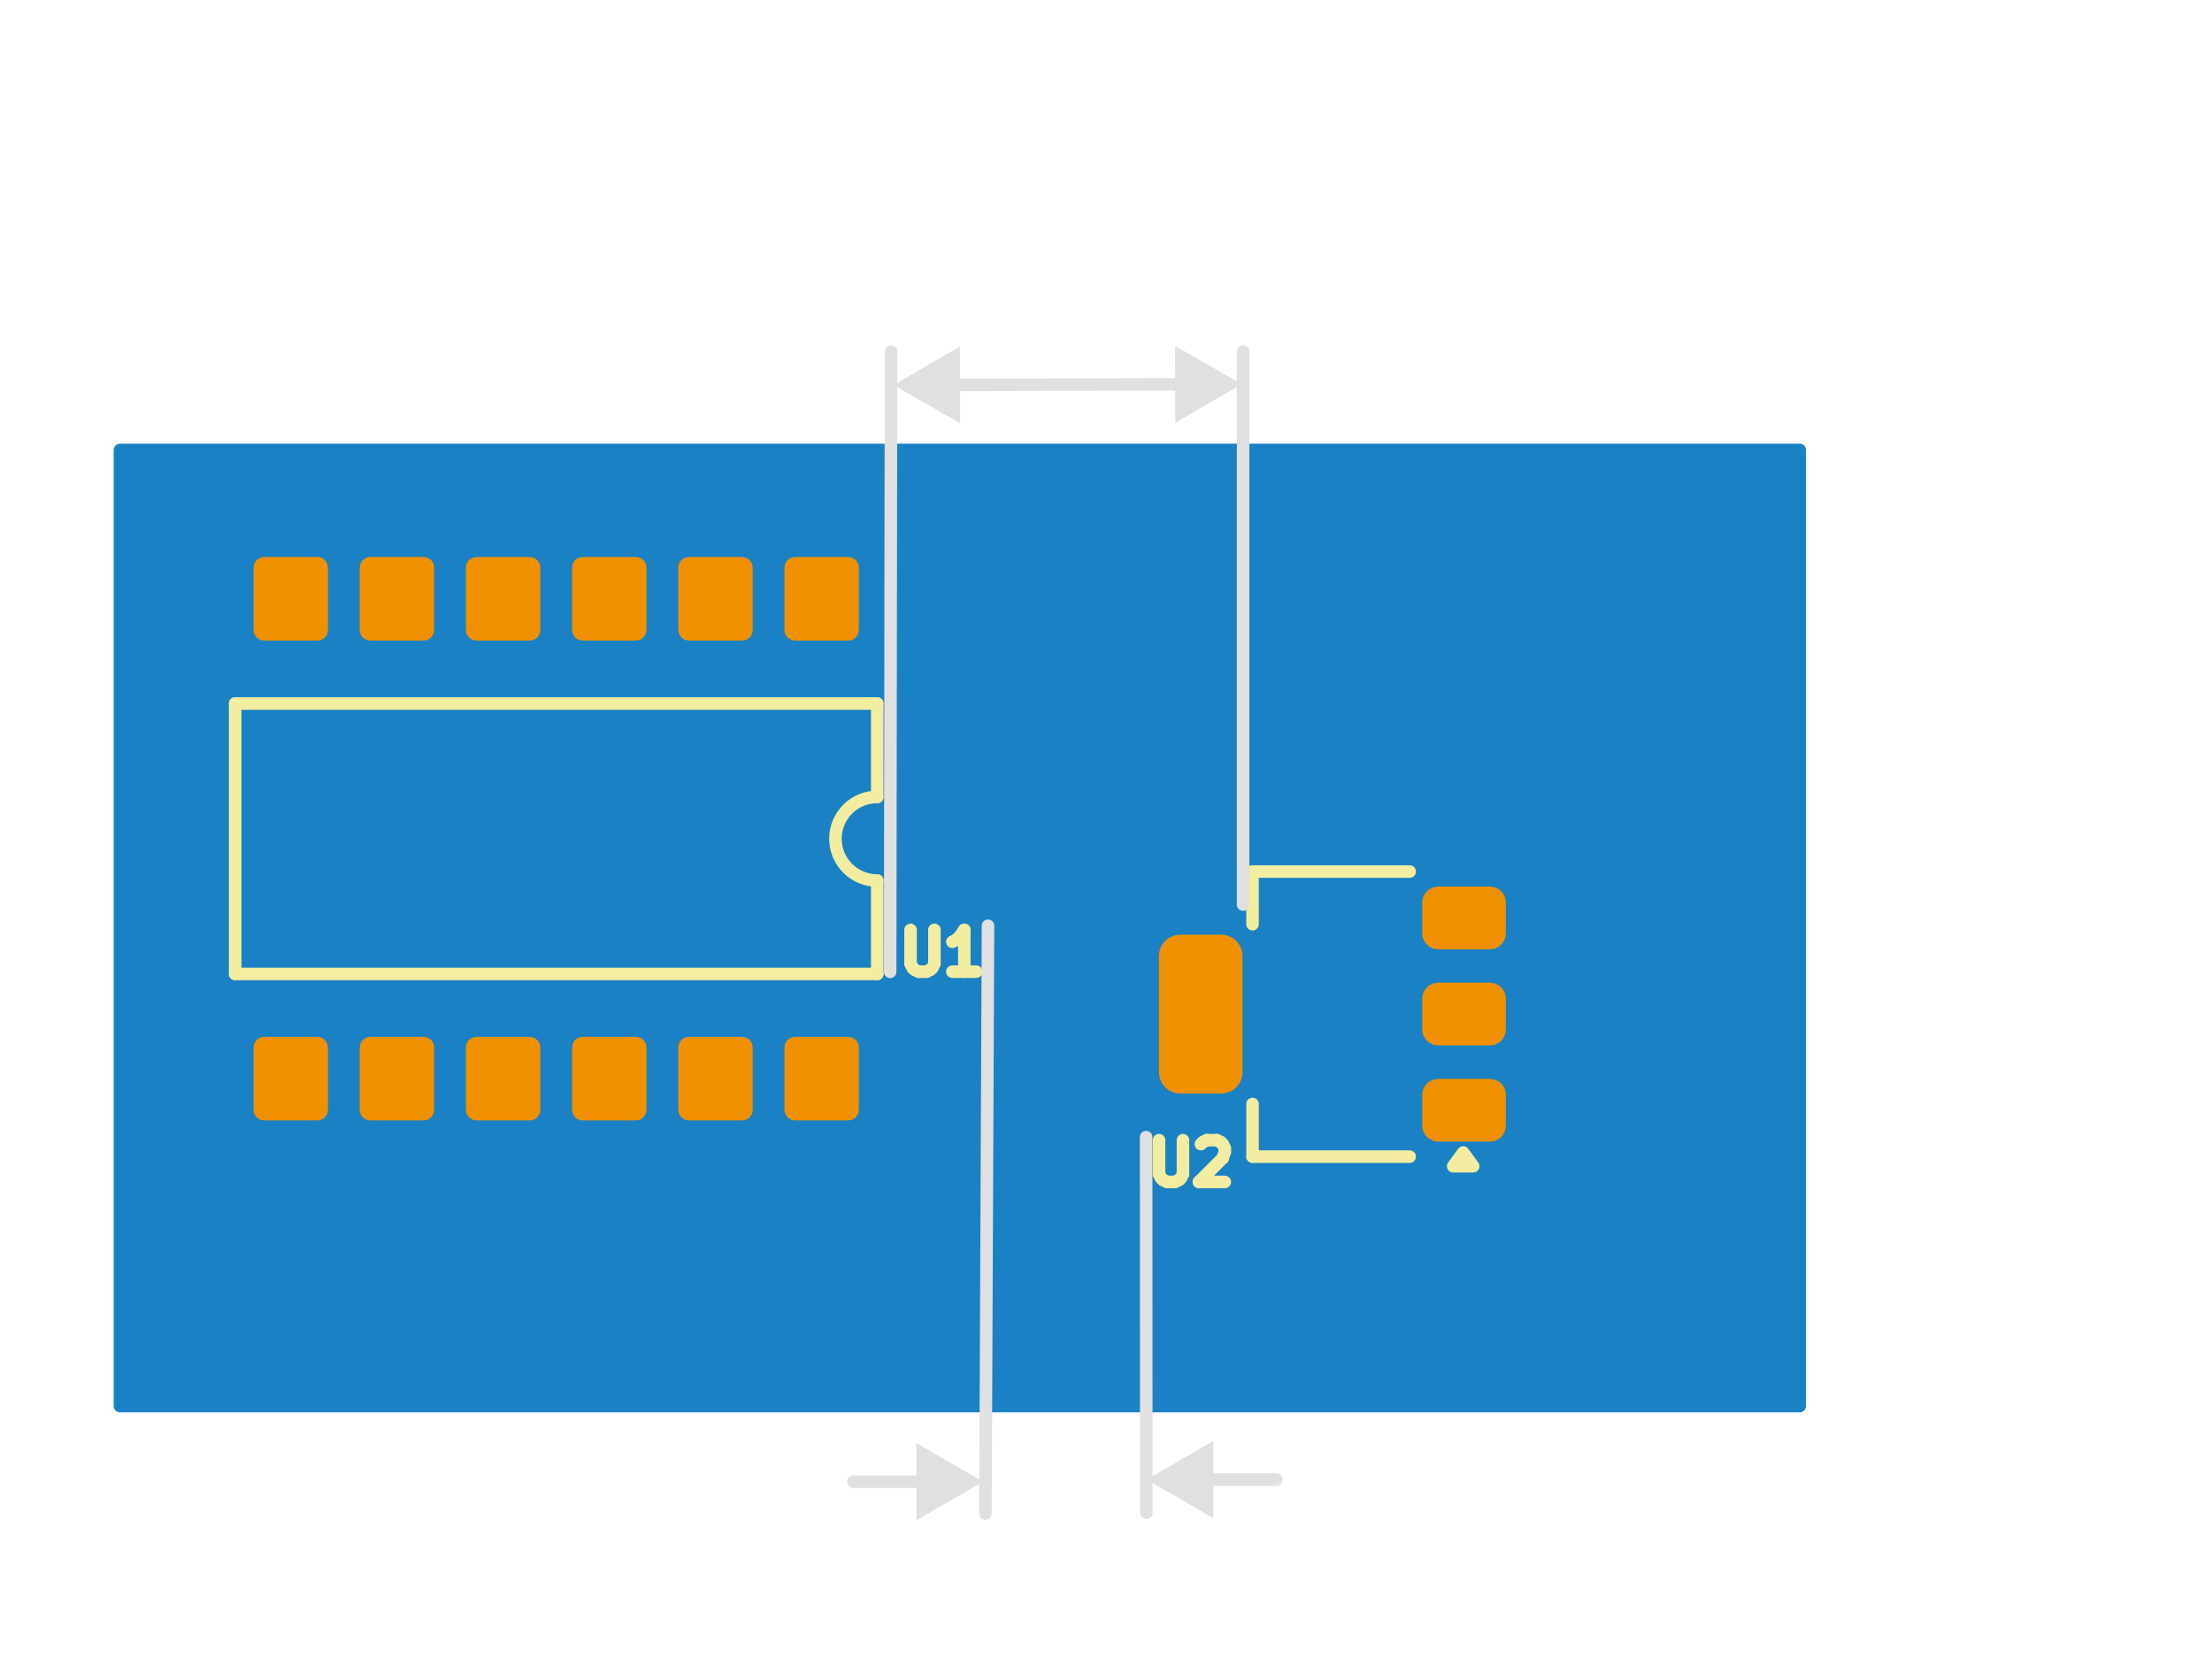
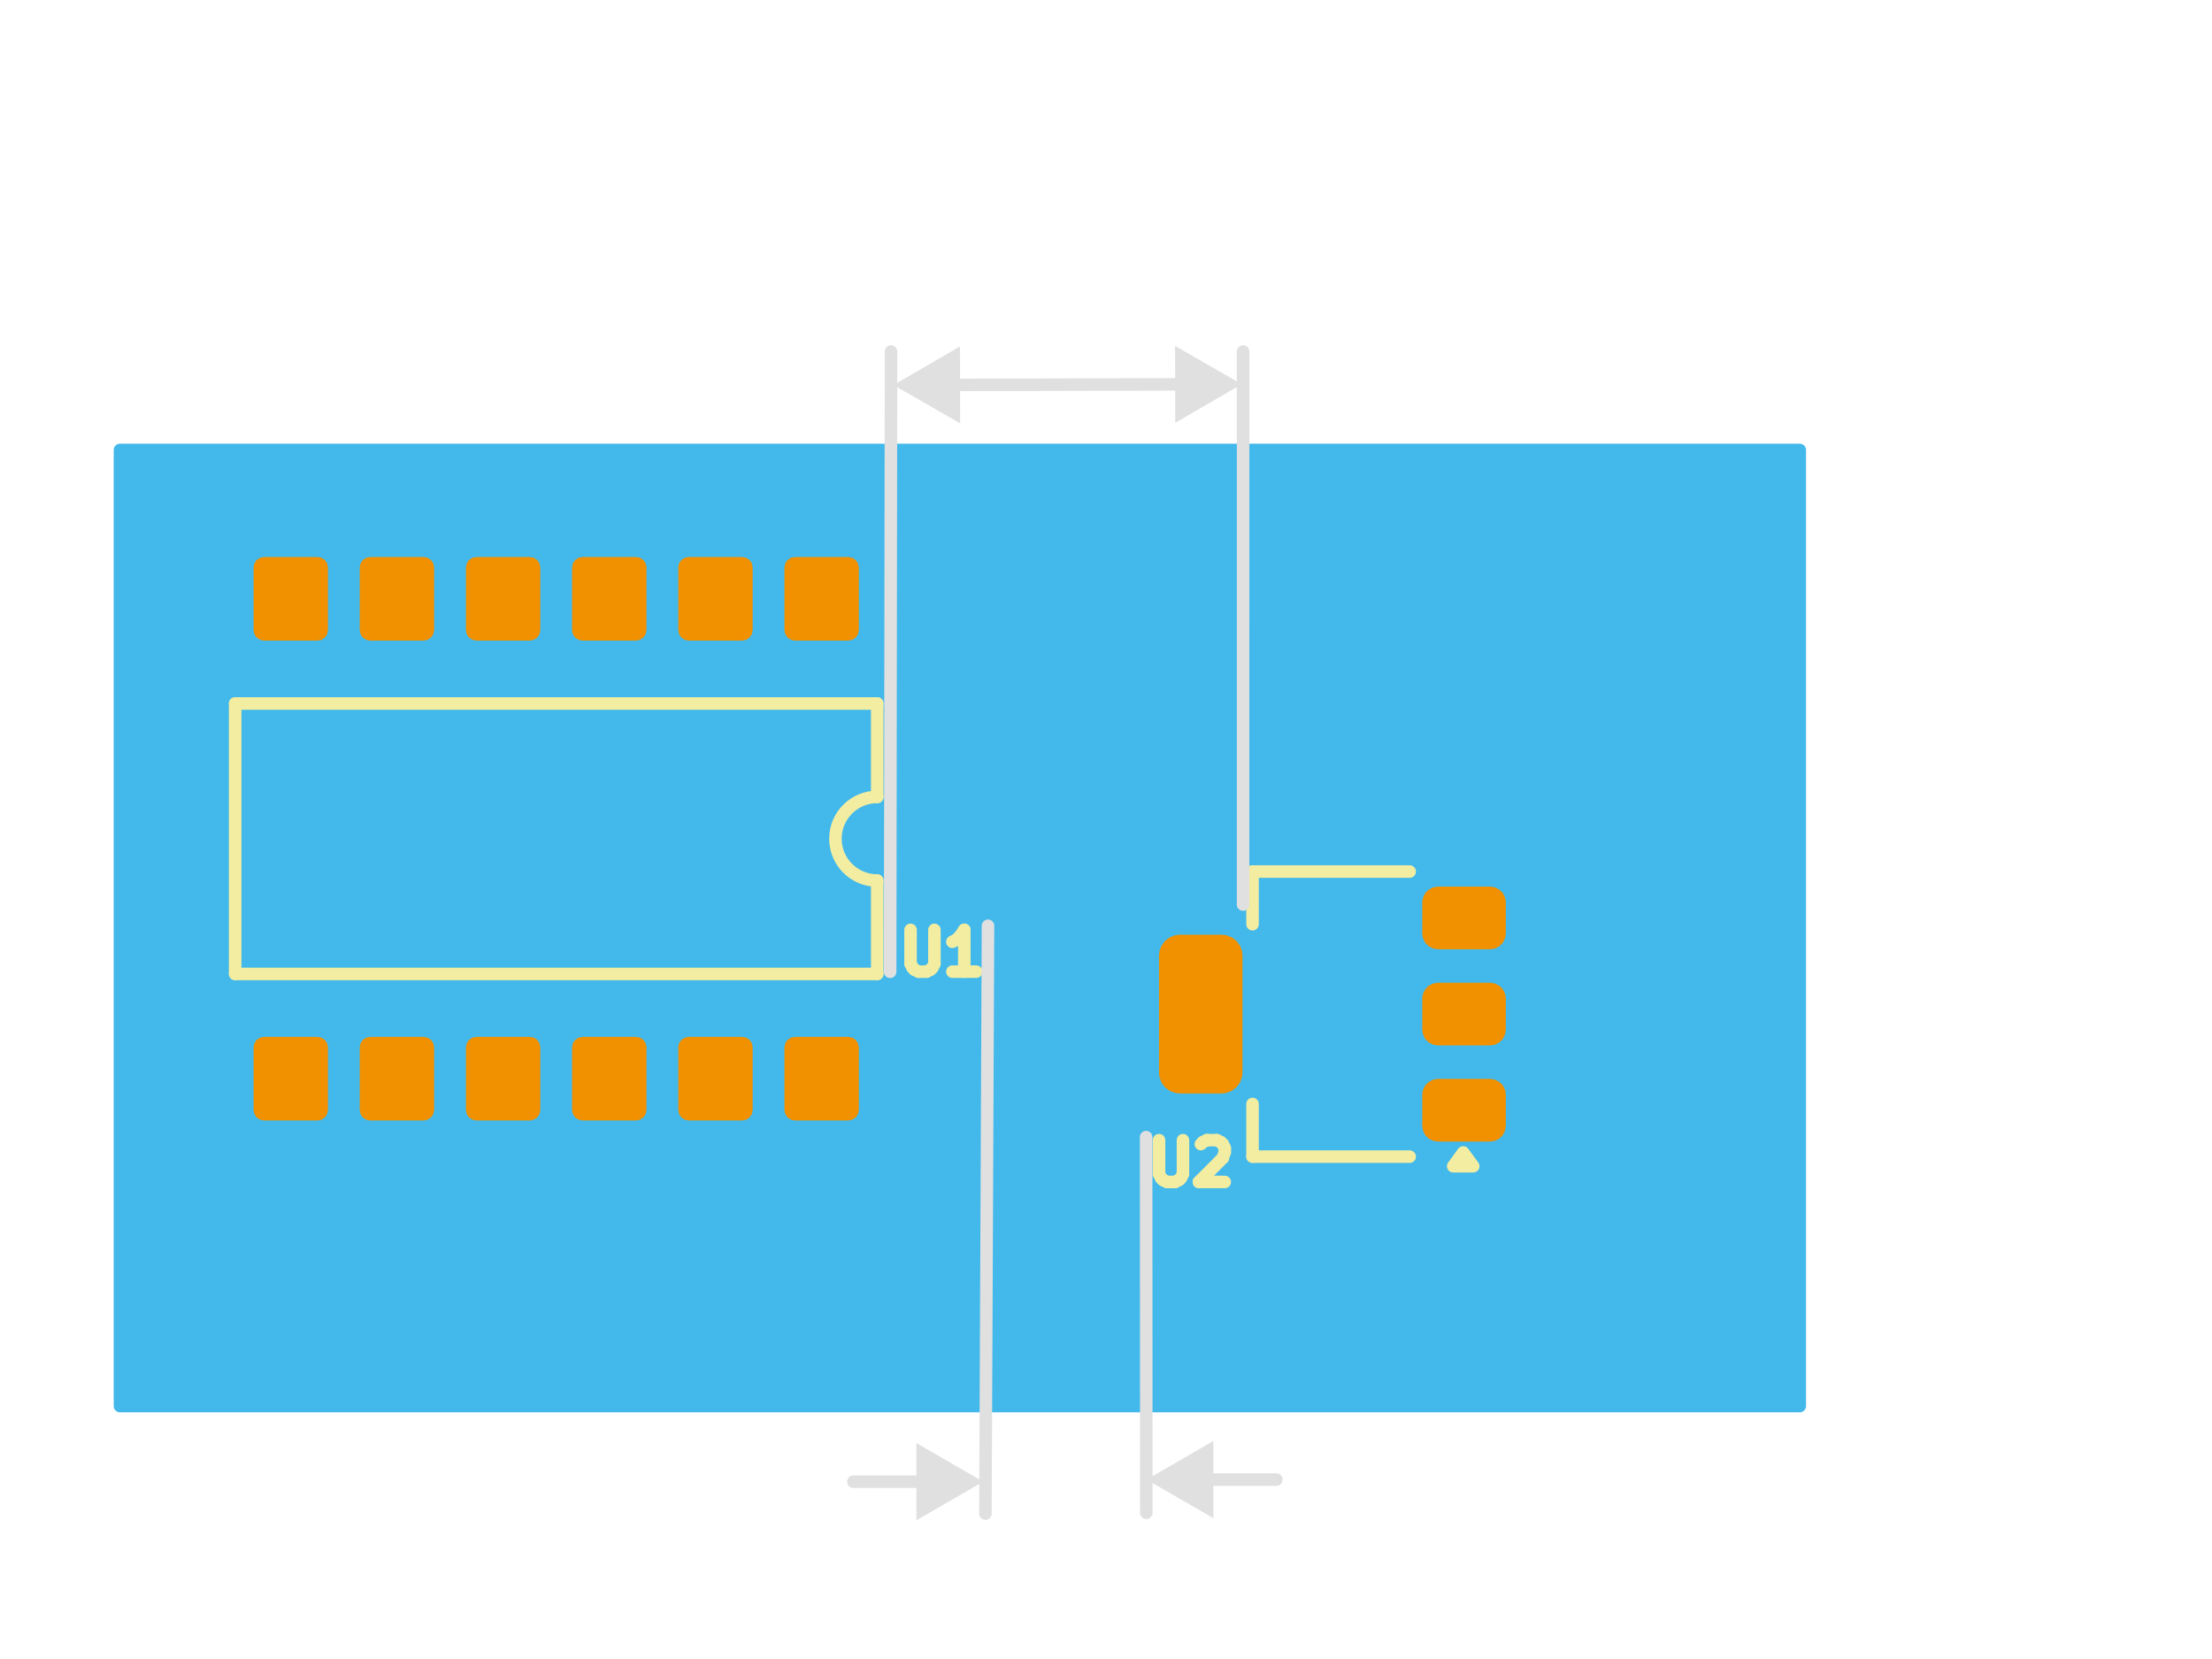
<svg xmlns="http://www.w3.org/2000/svg" version="1.1" width="400" height="300" viewBox="0 0 52.917 39.688" id="svg67">
  <defs id="defs67">
    <marker style="overflow:visible" id="marker70" refX="0" refY="0" orient="auto-start-reverse" markerWidth="1" markerHeight="1" viewBox="0 0 1 1" preserveAspectRatio="xMidYMid">
      <path transform="scale(0.5)" style="fill:context-stroke;fill-rule:evenodd;stroke:context-stroke;stroke-width:1pt" d="M 5.77,0 -2.88,5 V -5 Z" id="path70" />
    </marker>
    <marker style="overflow:visible" id="marker69" refX="0" refY="0" orient="auto-start-reverse" markerWidth="1" markerHeight="1" viewBox="0 0 1 1" preserveAspectRatio="xMidYMid">
      <path transform="scale(0.5)" style="fill:context-stroke;fill-rule:evenodd;stroke:context-stroke;stroke-width:1pt" d="M 5.77,0 -2.88,5 V -5 Z" id="path69" />
    </marker>
    <marker style="overflow:visible" id="marker68" refX="0" refY="0" orient="auto-start-reverse" markerWidth="1" markerHeight="1" viewBox="0 0 1 1" preserveAspectRatio="xMidYMid">
      <path transform="scale(0.5)" style="fill:context-stroke;fill-rule:evenodd;stroke:context-stroke;stroke-width:1pt" d="M 5.77,0 -2.88,5 V -5 Z" id="path68" />
    </marker>
    <marker style="overflow:visible" id="Triangle" refX="0" refY="0" orient="auto-start-reverse" markerWidth="1" markerHeight="1" viewBox="0 0 1 1" preserveAspectRatio="xMidYMid">
      <path transform="scale(0.5)" style="fill:context-stroke;fill-rule:evenodd;stroke:context-stroke;stroke-width:1pt" d="M 5.77,0 -2.88,5 V -5 Z" id="path135" />
    </marker>
  </defs>
-   <rect style="fill:#1a81c4;stroke:#1a81c4;stroke-width:0.3;stroke-linecap:square;stroke-linejoin:round;fill-opacity:1;stroke-opacity:1" id="rect1" width="40.185" height="22.873" x="2.87" y="10.764" />
+   <rect style="fill:#42b8eb;stroke:#42b8eb;stroke-width:0.3;stroke-linecap:square;stroke-linejoin:round;fill-opacity:1;stroke-opacity:1" id="rect1" width="40.185" height="22.873" x="2.87" y="10.764" />
  <g style="fill:#ded3dd;fill-opacity:1;stroke:#ded3dd;stroke-linecap:round;stroke-linejoin:round;stroke-opacity:1" transform="translate(-103.0382,-35.99817)" id="g17">
    <path style="fill:#f29100;fill-opacity:1;fill-rule:evenodd;stroke:none" d="m 139.062,62.933 -0.016,0.107 -0.054,0.111 -0.087,0.087 -0.111,0.054 -0.107,0.016 h -1.25 l -0.107,-0.016 -0.111,-0.054 -0.087,-0.087 -0.054,-0.111 -0.016,-0.107 v -0.75 l 0.016,-0.107 0.054,-0.111 0.087,-0.087 0.111,-0.054 0.107,-0.016 h 1.25 l 0.107,0.016 0.111,0.054 0.087,0.087 0.054,0.111 0.016,0.107 z" id="path1" />
    <path style="fill:#f29100;fill-opacity:1;fill-rule:evenodd;stroke:none" d="m 139.062,60.633 -0.016,0.107 -0.054,0.111 -0.087,0.087 -0.111,0.054 -0.107,0.016 h -1.25 l -0.107,-0.016 -0.111,-0.054 -0.087,-0.087 -0.054,-0.111 -0.016,-0.107 v -0.75 l 0.016,-0.107 0.054,-0.111 0.087,-0.087 0.111,-0.054 0.107,-0.016 h 1.25 l 0.107,0.016 0.111,0.054 0.087,0.087 0.054,0.111 0.016,0.107 z" id="path2" />
    <path style="fill:#f29100;fill-opacity:1;fill-rule:evenodd;stroke:none" d="m 139.062,58.333 -0.016,0.107 -0.054,0.111 -0.087,0.087 -0.111,0.054 -0.107,0.016 h -1.25 l -0.107,-0.016 -0.111,-0.054 -0.087,-0.087 -0.054,-0.111 -0.016,-0.107 v -0.75 l 0.016,-0.107 0.054,-0.111 0.087,-0.087 0.111,-0.054 0.107,-0.016 h 1.25 l 0.107,0.016 0.111,0.054 0.087,0.087 0.054,0.111 0.016,0.107 z" id="path3" />
    <path style="fill:#f29100;fill-opacity:1;fill-rule:evenodd;stroke:none" d="m 132.762,61.658 -0.011,0.106 -0.05,0.133 -0.085,0.114 -0.114,0.085 -0.133,0.05 -0.106,0.011 h -1 l -0.106,-0.011 -0.133,-0.05 -0.114,-0.085 -0.085,-0.114 -0.05,-0.133 -0.011,-0.106 v -2.8 l 0.011,-0.106 0.05,-0.133 0.085,-0.114 0.114,-0.085 0.133,-0.05 0.106,-0.011 h 1 l 0.106,0.011 0.133,0.05 0.114,0.085 0.085,0.114 0.05,0.133 0.011,0.106 z" id="path4" />
    <path style="fill:#f29100;fill-opacity:1;fill-rule:evenodd;stroke:none" d="m 123.334,49.323 0.096,0.019 0.081,0.054 0.054,0.081 0.019,0.096 v 1.5 l -0.019,0.096 -0.054,0.081 -0.081,0.054 -0.096,0.019 h -1.28 l -0.096,-0.019 -0.081,-0.054 -0.054,-0.081 -0.019,-0.096 v -1.5 l 0.019,-0.096 0.054,-0.081 0.081,-0.054 0.096,-0.019 z" id="path5" />
    <path style="fill:#f29100;fill-opacity:1;fill-rule:evenodd;stroke:none" d="m 120.794,49.323 0.096,0.019 0.081,0.054 0.054,0.081 0.019,0.096 v 1.5 l -0.019,0.096 -0.054,0.081 -0.081,0.054 -0.096,0.019 h -1.28 l -0.096,-0.019 -0.081,-0.054 -0.054,-0.081 -0.019,-0.096 v -1.5 l 0.019,-0.096 0.054,-0.081 0.081,-0.054 0.096,-0.019 z" id="path6" />
    <path style="fill:#f29100;fill-opacity:1;fill-rule:evenodd;stroke:none" d="m 118.254,49.323 0.096,0.019 0.081,0.054 0.054,0.081 0.019,0.096 v 1.5 l -0.019,0.096 -0.054,0.081 -0.081,0.054 -0.096,0.019 h -1.28 l -0.096,-0.019 -0.081,-0.054 -0.054,-0.081 -0.019,-0.096 v -1.5 l 0.019,-0.096 0.054,-0.081 0.081,-0.054 0.096,-0.019 z" id="path7" />
    <path style="fill:#f29100;fill-opacity:1;fill-rule:evenodd;stroke:none" d="m 115.714,49.323 0.096,0.019 0.081,0.054 0.054,0.081 0.019,0.096 v 1.5 l -0.019,0.096 -0.054,0.081 -0.081,0.054 -0.096,0.019 h -1.28 l -0.096,-0.019 -0.081,-0.054 -0.054,-0.081 -0.019,-0.096 v -1.5 l 0.019,-0.096 0.054,-0.081 0.081,-0.054 0.096,-0.019 z" id="path8" />
    <path style="fill:#f29100;fill-opacity:1;fill-rule:evenodd;stroke:none" d="m 113.174,49.323 0.096,0.019 0.081,0.054 0.054,0.081 0.019,0.096 v 1.5 l -0.019,0.096 -0.054,0.081 -0.081,0.054 -0.096,0.019 h -1.28 l -0.096,-0.019 -0.081,-0.054 -0.054,-0.081 -0.019,-0.096 v -1.5 l 0.019,-0.096 0.054,-0.081 0.081,-0.054 0.096,-0.019 z" id="path9" />
    <path style="fill:#f29100;fill-opacity:1;fill-rule:evenodd;stroke:none" d="m 110.634,49.323 0.096,0.019 0.081,0.054 0.054,0.081 0.019,0.096 v 1.5 l -0.019,0.096 -0.054,0.081 -0.081,0.054 -0.096,0.019 h -1.28 l -0.096,-0.019 -0.081,-0.054 -0.054,-0.081 -0.019,-0.096 v -1.5 l 0.019,-0.096 0.054,-0.081 0.081,-0.054 0.096,-0.019 z" id="path10" />
    <path style="fill:#f29100;fill-opacity:1;fill-rule:evenodd;stroke:none" d="m 110.634,60.803 0.096,0.019 0.081,0.054 0.054,0.081 0.019,0.096 v 1.5 l -0.019,0.096 -0.054,0.081 -0.081,0.054 -0.096,0.019 h -1.28 l -0.096,-0.019 -0.081,-0.054 -0.054,-0.081 -0.019,-0.096 v -1.5 l 0.019,-0.096 0.054,-0.081 0.081,-0.054 0.096,-0.019 z" id="path11" />
    <path style="fill:#f29100;fill-opacity:1;fill-rule:evenodd;stroke:none" d="m 113.174,60.803 0.096,0.019 0.081,0.054 0.054,0.081 0.019,0.096 v 1.5 l -0.019,0.096 -0.054,0.081 -0.081,0.054 -0.096,0.019 h -1.28 l -0.096,-0.019 -0.081,-0.054 -0.054,-0.081 -0.019,-0.096 v -1.5 l 0.019,-0.096 0.054,-0.081 0.081,-0.054 0.096,-0.019 z" id="path12" />
    <path style="fill:#f29100;fill-opacity:1;fill-rule:evenodd;stroke:none" d="m 115.714,60.803 0.096,0.019 0.081,0.054 0.054,0.081 0.019,0.096 v 1.5 l -0.019,0.096 -0.054,0.081 -0.081,0.054 -0.096,0.019 h -1.28 l -0.096,-0.019 -0.081,-0.054 -0.054,-0.081 -0.019,-0.096 v -1.5 l 0.019,-0.096 0.054,-0.081 0.081,-0.054 0.096,-0.019 z" id="path13" />
    <path style="fill:#f29100;fill-opacity:1;fill-rule:evenodd;stroke:none" d="m 118.254,60.803 0.096,0.019 0.081,0.054 0.054,0.081 0.019,0.096 v 1.5 l -0.019,0.096 -0.054,0.081 -0.081,0.054 -0.096,0.019 h -1.28 l -0.096,-0.019 -0.081,-0.054 -0.054,-0.081 -0.019,-0.096 v -1.5 l 0.019,-0.096 0.054,-0.081 0.081,-0.054 0.096,-0.019 z" id="path14" />
    <path style="fill:#f29100;fill-opacity:1;fill-rule:evenodd;stroke:none" d="m 120.794,60.803 0.096,0.019 0.081,0.054 0.054,0.081 0.019,0.096 v 1.5 l -0.019,0.096 -0.054,0.081 -0.081,0.054 -0.096,0.019 h -1.28 l -0.096,-0.019 -0.081,-0.054 -0.054,-0.081 -0.019,-0.096 v -1.5 l 0.019,-0.096 0.054,-0.081 0.081,-0.054 0.096,-0.019 z" id="path15" />
    <path style="fill:#f29100;fill-opacity:1;fill-rule:evenodd;stroke:none" d="m 123.334,60.803 0.096,0.019 0.081,0.054 0.054,0.081 0.019,0.096 v 1.5 l -0.019,0.096 -0.054,0.081 -0.081,0.054 -0.096,0.019 h -1.28 l -0.096,-0.019 -0.081,-0.054 -0.054,-0.081 -0.019,-0.096 v -1.5 l 0.019,-0.096 0.054,-0.081 0.081,-0.054 0.096,-0.019 z" id="path16" />
    <path style="fill:#c83434;fill-opacity:0;fill-rule:evenodd;stroke:none" d="m 141.016,47.374 0.046,0.053 0.011,0.051 v 19.257 l -0.02,0.067 -0.053,0.046 -0.051,0.011 h -34.835 l -0.067,-0.02 -0.046,-0.053 -0.011,-0.051 V 61.003 h 2.614 v 1.6 l 0.011,0.103 v 0 l 0.055,0.167 0.092,0.149 0.124,0.124 0.149,0.092 0.167,0.055 0.103,0.011 v 0 h 1.38 v 0 l 0.103,-0.011 0.167,-0.055 0.149,-0.092 0.074,-0.074 0.061,-0.033 0.07,0.005 0.044,0.029 0.074,0.074 0.149,0.092 0.167,0.055 0.103,0.011 v 0 h 1.38 v 0 l 0.103,-0.011 0.167,-0.055 0.149,-0.092 0.074,-0.074 0.061,-0.033 0.07,0.005 0.044,0.029 0.074,0.074 0.149,0.092 0.167,0.055 0.103,0.011 v 0 h 1.38 v 0 l 0.103,-0.011 0.167,-0.055 0.149,-0.092 0.074,-0.074 0.061,-0.033 0.07,0.005 0.044,0.029 0.074,0.074 0.149,0.092 0.167,0.055 0.103,0.011 v 0 h 1.38 v 0 l 0.103,-0.011 0.167,-0.055 0.149,-0.092 0.074,-0.074 0.061,-0.033 0.07,0.005 0.044,0.029 0.074,0.074 0.149,0.092 0.167,0.055 0.103,0.011 v 0 h 1.38 v 0 l 0.103,-0.011 0.167,-0.055 0.149,-0.092 0.074,-0.074 0.061,-0.033 0.07,0.005 0.044,0.029 0.074,0.074 0.149,0.092 0.167,0.055 0.103,0.011 v 0 h 1.38 v 0 l 0.103,-0.011 0.167,-0.055 0.149,-0.092 0.124,-0.124 0.092,-0.149 0.055,-0.167 0.011,-0.103 v -1.6 l -0.011,-0.103 -0.055,-0.167 -0.092,-0.149 -0.124,-0.124 -0.149,-0.092 -0.167,-0.055 v 0 l -0.103,-0.011 v 0 h -1.38 v 0 l -0.103,0.011 v 0 l -0.083,0.027 -0.084,0.028 v 0 l -0.149,0.092 -0.074,0.074 -0.061,0.033 -0.07,-0.005 -0.044,-0.029 -0.074,-0.074 v 0 l -0.149,-0.092 -0.167,-0.055 v 0 l -0.103,-0.011 v 0 h -1.38 v 0 l -0.103,0.011 v 0 l -0.083,0.027 -0.084,0.028 v 0 l -0.149,0.092 -0.074,0.074 -0.061,0.033 -0.07,-0.005 -0.044,-0.029 -0.074,-0.074 v 0 l -0.149,-0.092 -0.167,-0.055 v 0 l -0.103,-0.011 v 0 h -1.38 v 0 l -0.103,0.011 v 0 l -0.083,0.027 -0.084,0.028 v 0 l -0.149,0.092 -0.074,0.074 -0.061,0.033 -0.07,-0.005 -0.044,-0.029 -0.074,-0.074 v 0 l -0.149,-0.092 -0.167,-0.055 v 0 l -0.103,-0.011 v 0 h -1.38 v 0 l -0.103,0.011 v 0 l -0.083,0.027 -0.084,0.028 v 0 l -0.149,0.092 -0.074,0.074 -0.061,0.033 -0.07,-0.005 -0.044,-0.029 -0.074,-0.074 v 0 l -0.149,-0.092 -0.167,-0.055 v 0 l -0.103,-0.011 v 0 h -1.38 v 0 l -0.103,0.011 v 0 l -0.083,0.027 -0.084,0.028 v 0 l -0.149,0.092 -0.074,0.074 -0.061,0.033 -0.07,-0.005 -0.044,-0.029 -0.074,-0.074 v 0 l -0.149,-0.092 -0.167,-0.055 v 0 l -0.103,-0.011 v 0 h -1.38 v 0 l -0.103,0.011 v 0 l -0.083,0.027 -0.084,0.028 v 0 l -0.149,0.092 -0.124,0.124 -0.092,0.149 v 0 l -0.055,0.167 v 0 0 l -0.011,0.103 h -2.614 V 58.8 h 24.272 v 2.916 0 l 0.011,0.119 0.056,0.196 v 0 0 l 0.094,0.18 v 0 l 0.129,0.158 0.094,0.077 0.064,0.052 0.18,0.094 0.196,0.056 0.119,0.011 h 1.116 l 0.119,-0.011 0.196,-0.056 0.18,-0.094 0.158,-0.129 0.129,-0.158 0.094,-0.18 0.056,-0.196 0.011,-0.119 V 58.8 l -0.011,-0.119 -0.056,-0.196 -0.094,-0.18 -0.052,-0.064 -0.077,-0.094 -0.158,-0.129 v 0 0 l -0.18,-0.094 v 0 0 l -0.117,-0.034 -0.078,-0.022 v 0 0 l -0.066,-0.006 -0.053,-0.005 v 0 h -1.116 v 0 0 l -0.012,10e-4 -0.108,0.01 -0.196,0.056 -0.09,0.047 -0.09,0.047 v 0 0 l -0.158,0.129 -0.129,0.158 -0.094,0.18 -0.056,0.196 v 0 L 130.262,58.8 h -24.272 v -1.293 h 30.572 v 0.902 0 l 0.003,0.043 v 0 l 0.046,0.185 0.085,0.171 v 0 l 0.119,0.148 v 0 l 0.069,0.056 0.04,0.057 0.003,0.07 -0.036,0.06 -0.007,0.006 -0.069,0.056 v 0 l -0.119,0.148 v 0 l -0.085,0.171 -0.046,0.185 -0.003,0.043 v 0.902 0 l 0.003,0.043 v 0 l 0.046,0.185 0.085,0.171 v 0 l 0.119,0.148 v 0 l 0.069,0.056 0.04,0.057 0.003,0.07 -0.036,0.06 -0.007,0.006 -0.069,0.056 v 0 l -0.119,0.148 v 0 l -0.085,0.171 -0.046,0.185 -0.003,0.043 v 0.902 0 l 0.003,0.043 v 0 l 0.046,0.185 0.085,0.171 v 0 l 0.119,0.148 v 0 l 0.148,0.119 v 0 l 0.171,0.085 v 0 0 l 0.185,0.046 0.043,0.003 h 1.402 l 0.043,-0.003 0.185,-0.046 0.171,-0.085 0.148,-0.119 0.119,-0.148 0.085,-0.171 0.046,-0.185 0.003,-0.043 v -0.902 l -0.003,-0.043 -0.046,-0.185 -0.081,-0.163 -0.004,-0.007 v 0 l -0.119,-0.148 v 0 l -0.069,-0.056 -0.04,-0.057 -0.003,-0.07 0.036,-0.06 0.007,-0.006 0.009,-0.008 0.06,-0.048 0.119,-0.148 0.085,-0.171 0.046,-0.185 0.003,-0.043 v -0.902 l -0.003,-0.043 -0.046,-0.185 -0.003,-0.005 -0.082,-0.165 v 0 l -0.119,-0.148 v 0 l -0.069,-0.056 -0.04,-0.057 -0.003,-0.07 0.036,-0.06 0.007,-0.006 0.009,-0.008 0.06,-0.048 0.119,-0.148 0.085,-0.171 0.046,-0.185 0.003,-0.043 v -0.902 l -0.003,-0.043 -0.046,-0.185 -0.003,-0.005 -0.082,-0.165 v 0 l -0.119,-0.148 v 0 l -0.148,-0.119 v 0 l -0.171,-0.085 -0.185,-0.046 -0.021,-0.002 -0.021,-0.001 v 0 h -1.402 v 0 l -0.043,0.003 v 0 l -0.185,0.046 -0.171,0.085 v 0 l -0.148,0.119 v 0 l -0.119,0.148 v 0 l -0.085,0.171 -0.046,0.185 -0.003,0.043 h -30.572 V 49.523 h 2.614 v 1.6 l 0.011,0.103 v 0 l 0.055,0.167 0.092,0.149 0.124,0.124 0.149,0.092 0.167,0.055 0.103,0.011 v 0 h 1.38 v 0 l 0.103,-0.011 0.167,-0.055 0.149,-0.092 0.074,-0.074 0.061,-0.033 0.07,0.005 0.044,0.029 0.074,0.074 0.149,0.092 0.167,0.055 0.103,0.011 v 0 h 1.38 v 0 l 0.103,-0.011 0.167,-0.055 0.149,-0.092 0.074,-0.074 0.061,-0.033 0.07,0.005 0.044,0.029 0.074,0.074 0.149,0.092 0.167,0.055 0.103,0.011 v 0 h 1.38 v 0 l 0.103,-0.011 0.167,-0.055 0.149,-0.092 0.074,-0.074 0.061,-0.033 0.07,0.005 0.044,0.029 0.074,0.074 0.149,0.092 0.167,0.055 0.103,0.011 v 0 h 1.38 v 0 l 0.103,-0.011 0.167,-0.055 0.149,-0.092 0.074,-0.074 0.061,-0.033 0.07,0.005 0.044,0.029 0.074,0.074 0.149,0.092 0.167,0.055 0.103,0.011 v 0 h 1.38 v 0 l 0.103,-0.011 0.167,-0.055 0.149,-0.092 0.074,-0.074 0.061,-0.033 0.07,0.005 0.044,0.029 0.074,0.074 0.149,0.092 0.167,0.055 0.103,0.011 v 0 h 1.38 v 0 l 0.103,-0.011 0.167,-0.055 0.149,-0.092 0.124,-0.124 0.092,-0.149 0.055,-0.167 0.011,-0.103 v -1.6 l -0.011,-0.103 -0.055,-0.167 -0.092,-0.149 -0.124,-0.124 -0.149,-0.092 -0.167,-0.055 v 0 l -0.103,-0.011 v 0 h -1.38 v 0 l -0.103,0.011 v 0 l -0.083,0.027 -0.084,0.028 v 0 l -0.149,0.092 -0.074,0.074 -0.061,0.033 -0.07,-0.005 -0.044,-0.029 -0.074,-0.074 v 0 l -0.149,-0.092 -0.167,-0.055 v 0 l -0.103,-0.011 v 0 h -1.38 v 0 l -0.103,0.011 v 0 l -0.083,0.027 -0.084,0.028 v 0 l -0.149,0.092 -0.074,0.074 -0.061,0.033 -0.07,-0.005 -0.044,-0.029 -0.074,-0.074 v 0 l -0.149,-0.092 -0.167,-0.055 v 0 l -0.103,-0.011 v 0 h -1.38 v 0 l -0.103,0.011 v 0 l -0.083,0.027 -0.084,0.028 v 0 l -0.149,0.092 -0.074,0.074 -0.061,0.033 -0.07,-0.005 -0.044,-0.029 -0.074,-0.074 v 0 l -0.149,-0.092 -0.167,-0.055 v 0 l -0.103,-0.011 v 0 h -1.38 v 0 l -0.103,0.011 v 0 l -0.083,0.027 -0.084,0.028 v 0 l -0.149,0.092 -0.074,0.074 -0.061,0.033 -0.07,-0.005 -0.044,-0.029 -0.074,-0.074 v 0 l -0.149,-0.092 -0.167,-0.055 v 0 l -0.103,-0.011 v 0 h -1.38 v 0 l -0.103,0.011 v 0 l -0.083,0.027 -0.084,0.028 v 0 l -0.149,0.092 -0.074,0.074 -0.061,0.033 -0.07,-0.005 -0.044,-0.029 -0.074,-0.074 v 0 l -0.149,-0.092 -0.167,-0.055 v 0 l -0.103,-0.011 v 0 h -1.38 v 0 l -0.103,0.011 v 0 l -0.083,0.027 -0.084,0.028 v 0 l -0.149,0.092 -0.124,0.124 -0.092,0.149 v 0 l -0.055,0.167 v 0 0 l -0.011,0.103 h -2.614 v -2.045 l 0.02,-0.067 0.053,-0.046 0.051,-0.011 h 34.835 z" id="path17" />
  </g>
  <g style="fill:none;stroke:#f2eda1;stroke-width:0.3;stroke-linecap:round;stroke-linejoin:round;stroke-dasharray:none;stroke-opacity:1" id="g51" transform="translate(-103.0382,-35.99817)">
    <text x="131.528" y="64.319" textLength="2.25" font-size="1.333px" lengthAdjust="spacingAndGlyphs" text-anchor="middle" opacity="0" stroke-opacity="0" id="text17" style="stroke-width:0.3;stroke-dasharray:none">U2</text>
    <g class="stroked-text" id="g36" style="stroke-width:0.3;stroke-dasharray:none">
      <path d="m 130.766,63.274 v 0.809" id="path18" style="stroke-width:0.3;stroke-dasharray:none" />
      <path d="m 130.766,64.083 0.048,0.095" id="path19" style="stroke-width:0.3;stroke-dasharray:none" />
      <path d="m 130.814,64.179 0.048,0.048" id="path20" style="stroke-width:0.3;stroke-dasharray:none" />
      <path d="m 130.861,64.226 0.095,0.048" id="path21" style="stroke-width:0.3;stroke-dasharray:none" />
      <path d="m 130.957,64.274 h 0.19" id="path22" style="stroke-width:0.3;stroke-dasharray:none" />
      <path d="m 131.147,64.274 0.095,-0.048" id="path23" style="stroke-width:0.3;stroke-dasharray:none" />
      <path d="m 131.242,64.226 0.048,-0.048" id="path24" style="stroke-width:0.3;stroke-dasharray:none" />
      <path d="m 131.29,64.179 0.048,-0.095" id="path25" style="stroke-width:0.3;stroke-dasharray:none" />
      <path d="M 131.338,64.083 V 63.274" id="path26" style="stroke-width:0.3;stroke-dasharray:none" />
      <path d="m 131.766,63.369 0.048,-0.048" id="path27" style="stroke-width:0.3;stroke-dasharray:none" />
      <path d="m 131.814,63.321 0.095,-0.048" id="path28" style="stroke-width:0.3;stroke-dasharray:none" />
      <path d="m 131.909,63.274 h 0.238" id="path29" style="stroke-width:0.3;stroke-dasharray:none" />
      <path d="m 132.147,63.274 0.095,0.048" id="path30" style="stroke-width:0.3;stroke-dasharray:none" />
      <path d="m 132.242,63.321 0.048,0.048" id="path31" style="stroke-width:0.3;stroke-dasharray:none" />
      <path d="m 132.29,63.369 0.048,0.095" id="path32" style="stroke-width:0.3;stroke-dasharray:none" />
      <path d="m 132.338,63.464 v 0.095" id="path33" style="stroke-width:0.3;stroke-dasharray:none" />
      <path d="m 132.338,63.559 -0.048,0.143" id="path34" style="stroke-width:0.3;stroke-dasharray:none" />
      <path d="m 132.29,63.702 -0.571,0.571" id="path35" style="stroke-width:0.3;stroke-dasharray:none" />
      <path d="m 131.719,64.274 h 0.619" id="path36" style="stroke-width:0.3;stroke-dasharray:none" />
    </g>
    <text x="125.583" y="59.288" textLength="2.25" font-size="1.333px" lengthAdjust="spacingAndGlyphs" text-anchor="middle" opacity="0" stroke-opacity="0" id="text36" style="stroke-width:0.3;stroke-dasharray:none">U1</text>
    <g class="stroked-text" id="g50" style="stroke-width:0.3;stroke-dasharray:none">
      <path d="m 124.821,58.243 v 0.809" id="path37" style="stroke-width:0.3;stroke-dasharray:none" />
      <path d="m 124.821,59.052 0.048,0.095" id="path38" style="stroke-width:0.3;stroke-dasharray:none" />
      <path d="m 124.869,59.148 0.048,0.048" id="path39" style="stroke-width:0.3;stroke-dasharray:none" />
      <path d="m 124.916,59.195 0.095,0.048" id="path40" style="stroke-width:0.3;stroke-dasharray:none" />
      <path d="m 125.012,59.243 h 0.19" id="path41" style="stroke-width:0.3;stroke-dasharray:none" />
      <path d="m 125.202,59.243 0.095,-0.048" id="path42" style="stroke-width:0.3;stroke-dasharray:none" />
      <path d="m 125.297,59.195 0.048,-0.048" id="path43" style="stroke-width:0.3;stroke-dasharray:none" />
      <path d="m 125.345,59.148 0.048,-0.095" id="path44" style="stroke-width:0.3;stroke-dasharray:none" />
      <path d="M 125.392,59.052 V 58.243" id="path45" style="stroke-width:0.3;stroke-dasharray:none" />
      <path d="m 126.392,59.243 h -0.571" id="path46" style="stroke-width:0.3;stroke-dasharray:none" />
      <path d="m 126.107,59.243 v -1" id="path47" style="stroke-width:0.3;stroke-dasharray:none" />
      <path d="m 126.107,58.243 -0.095,0.143" id="path48" style="stroke-width:0.3;stroke-dasharray:none" />
      <path d="m 126.012,58.386 -0.095,0.095" id="path49" style="stroke-width:0.3;stroke-dasharray:none" />
      <path d="m 125.916,58.481 -0.095,0.048" id="path50" style="stroke-width:0.3;stroke-dasharray:none" />
    </g>
  </g>
  <g style="fill:none;stroke:#f2eda1;stroke-width:0.3;stroke-linecap:round;stroke-linejoin:round;stroke-dasharray:none;stroke-opacity:1" id="g55" transform="translate(-103.0382,-35.99817)">
    <path d="m 136.762,63.668 h -3.76" id="path51" style="stroke-width:0.3;stroke-dasharray:none" />
    <path d="m 136.762,56.848 h -3.76" id="path52" style="stroke-width:0.3;stroke-dasharray:none" />
    <path d="m 133.002,63.668 v -1.26" id="path53" style="stroke-width:0.3;stroke-dasharray:none" />
    <path d="m 133.002,56.848 v 1.26" id="path54" style="stroke-width:0.3;stroke-dasharray:none" />
    <path style="fill:#f2eda1;fill-opacity:1;fill-rule:evenodd;stroke:#f2eda1;stroke-width:0.3;stroke-linecap:round;stroke-linejoin:round;stroke-dasharray:none;stroke-opacity:1" d="m 138.282,63.898 h -0.48 l 0.24,-0.33 z" id="path55" />
  </g>
  <g style="fill:none;stroke:#f2eda1;stroke-width:0.3;stroke-linecap:round;stroke-linejoin:round;stroke-dasharray:none;stroke-opacity:1" id="g61" transform="translate(-103.0382,-35.99817)">
    <path d="m 124.024,52.828 h -15.36" id="path56" style="stroke-width:0.3;stroke-dasharray:none" />
    <path d="m 108.664,52.828 v 6.47" id="path57" style="stroke-width:0.3;stroke-dasharray:none" />
    <path d="M 124.024,55.063 V 52.828" id="path58" style="stroke-width:0.3;stroke-dasharray:none" />
    <path d="M 124.024,59.298 V 57.063" id="path59" style="stroke-width:0.3;stroke-dasharray:none" />
    <path d="m 108.664,59.298 h 15.36" id="path60" style="stroke-width:0.3;stroke-dasharray:none" />
    <path d="m 124.024,55.063 a 1,1 0 0 0 0,2" id="path61" style="stroke-width:0.3;stroke-dasharray:none" />
  </g>
  <g style="fill:none;stroke:#e0e0e0;stroke-width:0.3;stroke-linecap:round;stroke-linejoin:round;stroke-dasharray:none;stroke-opacity:1" id="g67" transform="translate(-103.0382,-35.99817)">
    <path d="m 131.533,71.394 h 2.039" id="path62" style="stroke-width:0.3;stroke-dasharray:none;marker-start:url(#marker69);stroke:#e0e0e0;stroke-opacity:1" />
    <path d="m 123.454,71.444 h 2.039" id="path62-1" style="fill:none;stroke:#e0e0e0;stroke-width:0.3;stroke-linecap:round;stroke-linejoin:round;stroke-dasharray:none;stroke-opacity:1;marker-end:url(#marker70)" />
    <path d="m 125.475,45.207 6.207,-0.015" id="path63" style="stroke-width:0.299;stroke-dasharray:none;marker-start:url(#Triangle);marker-end:url(#marker68);stroke:#e0e0e0;stroke-opacity:1" />
    <path d="m 132.776,57.638 0.001,-13.229" id="path64" style="stroke-width:0.3;stroke-dasharray:none;stroke:#e0e0e0;stroke-opacity:1" />
    <path d="m 124.333,59.247 0.021,-14.838" id="path65" style="stroke-width:0.3;stroke-dasharray:none;stroke:#e0e0e0;stroke-opacity:1" />
    <path d="m 130.457,63.201 0.004,8.987" id="path66" style="stroke-width:0.3;stroke-dasharray:none;stroke:#e0e0e0;stroke-opacity:1" />
    <path d="m 126.674,58.145 -0.062,14.062" id="path67" style="stroke-width:0.3;stroke-dasharray:none;stroke:#e0e0e0;stroke-opacity:1" />
  </g>
</svg>
